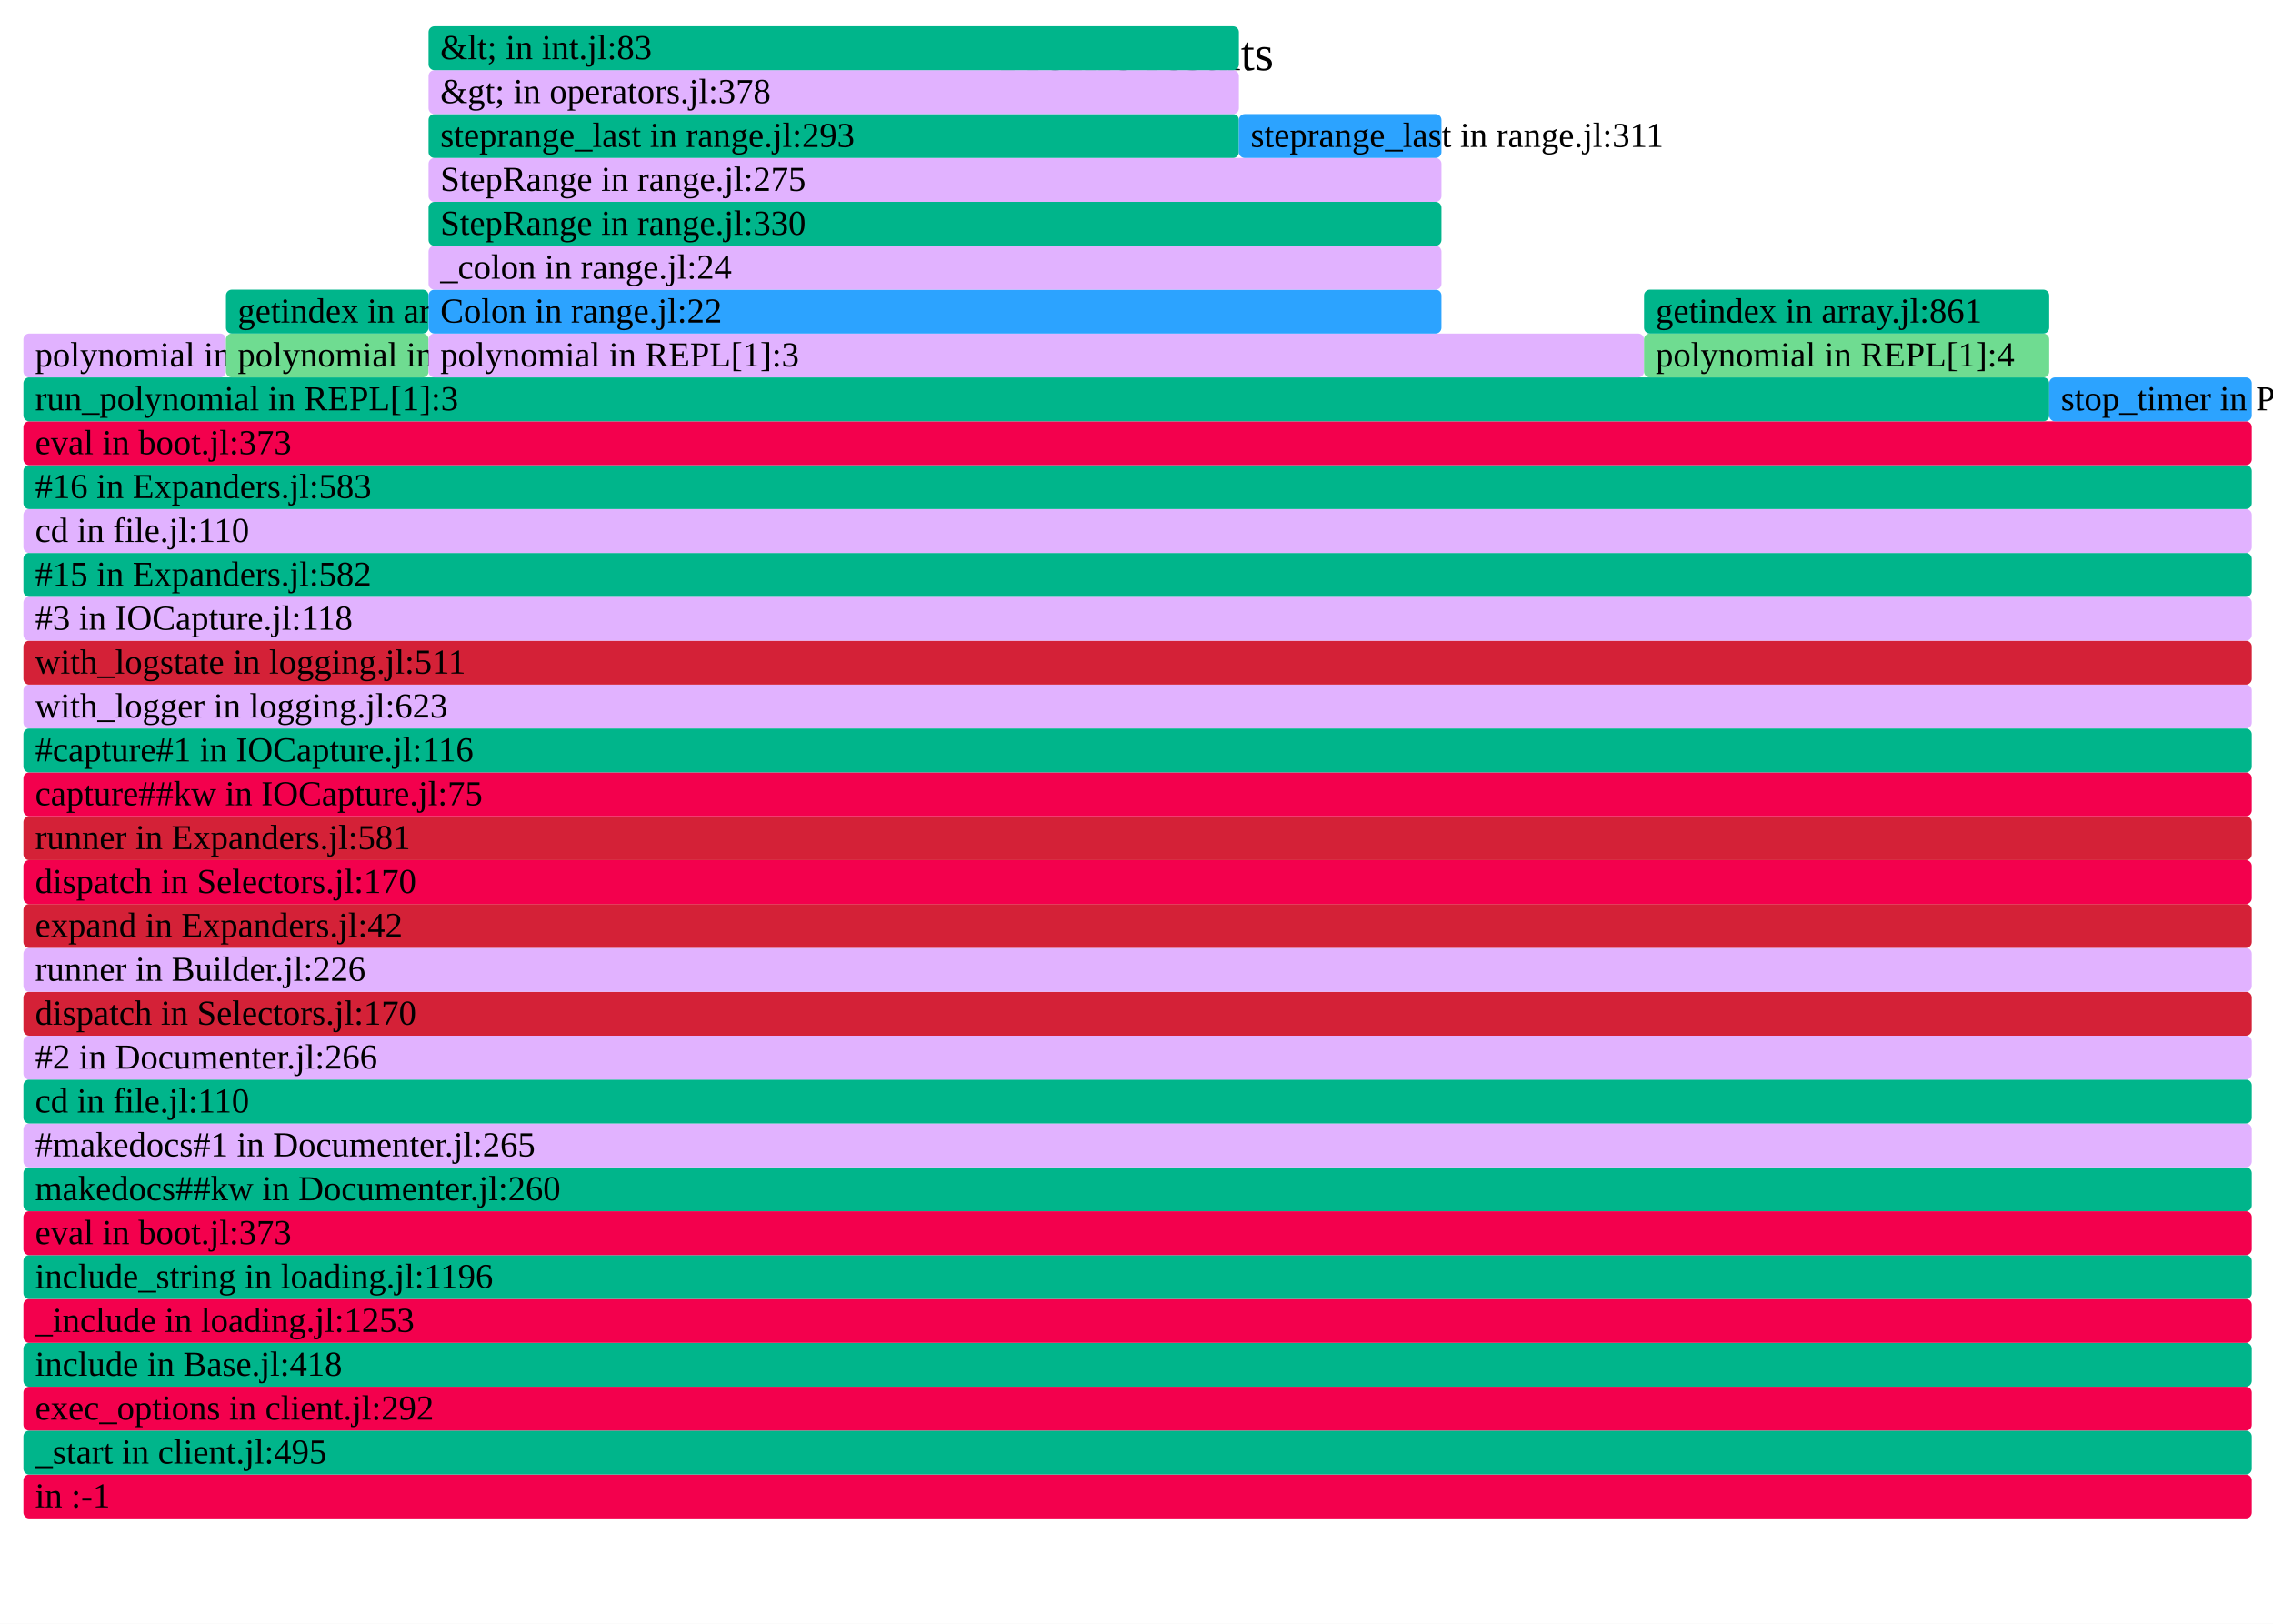
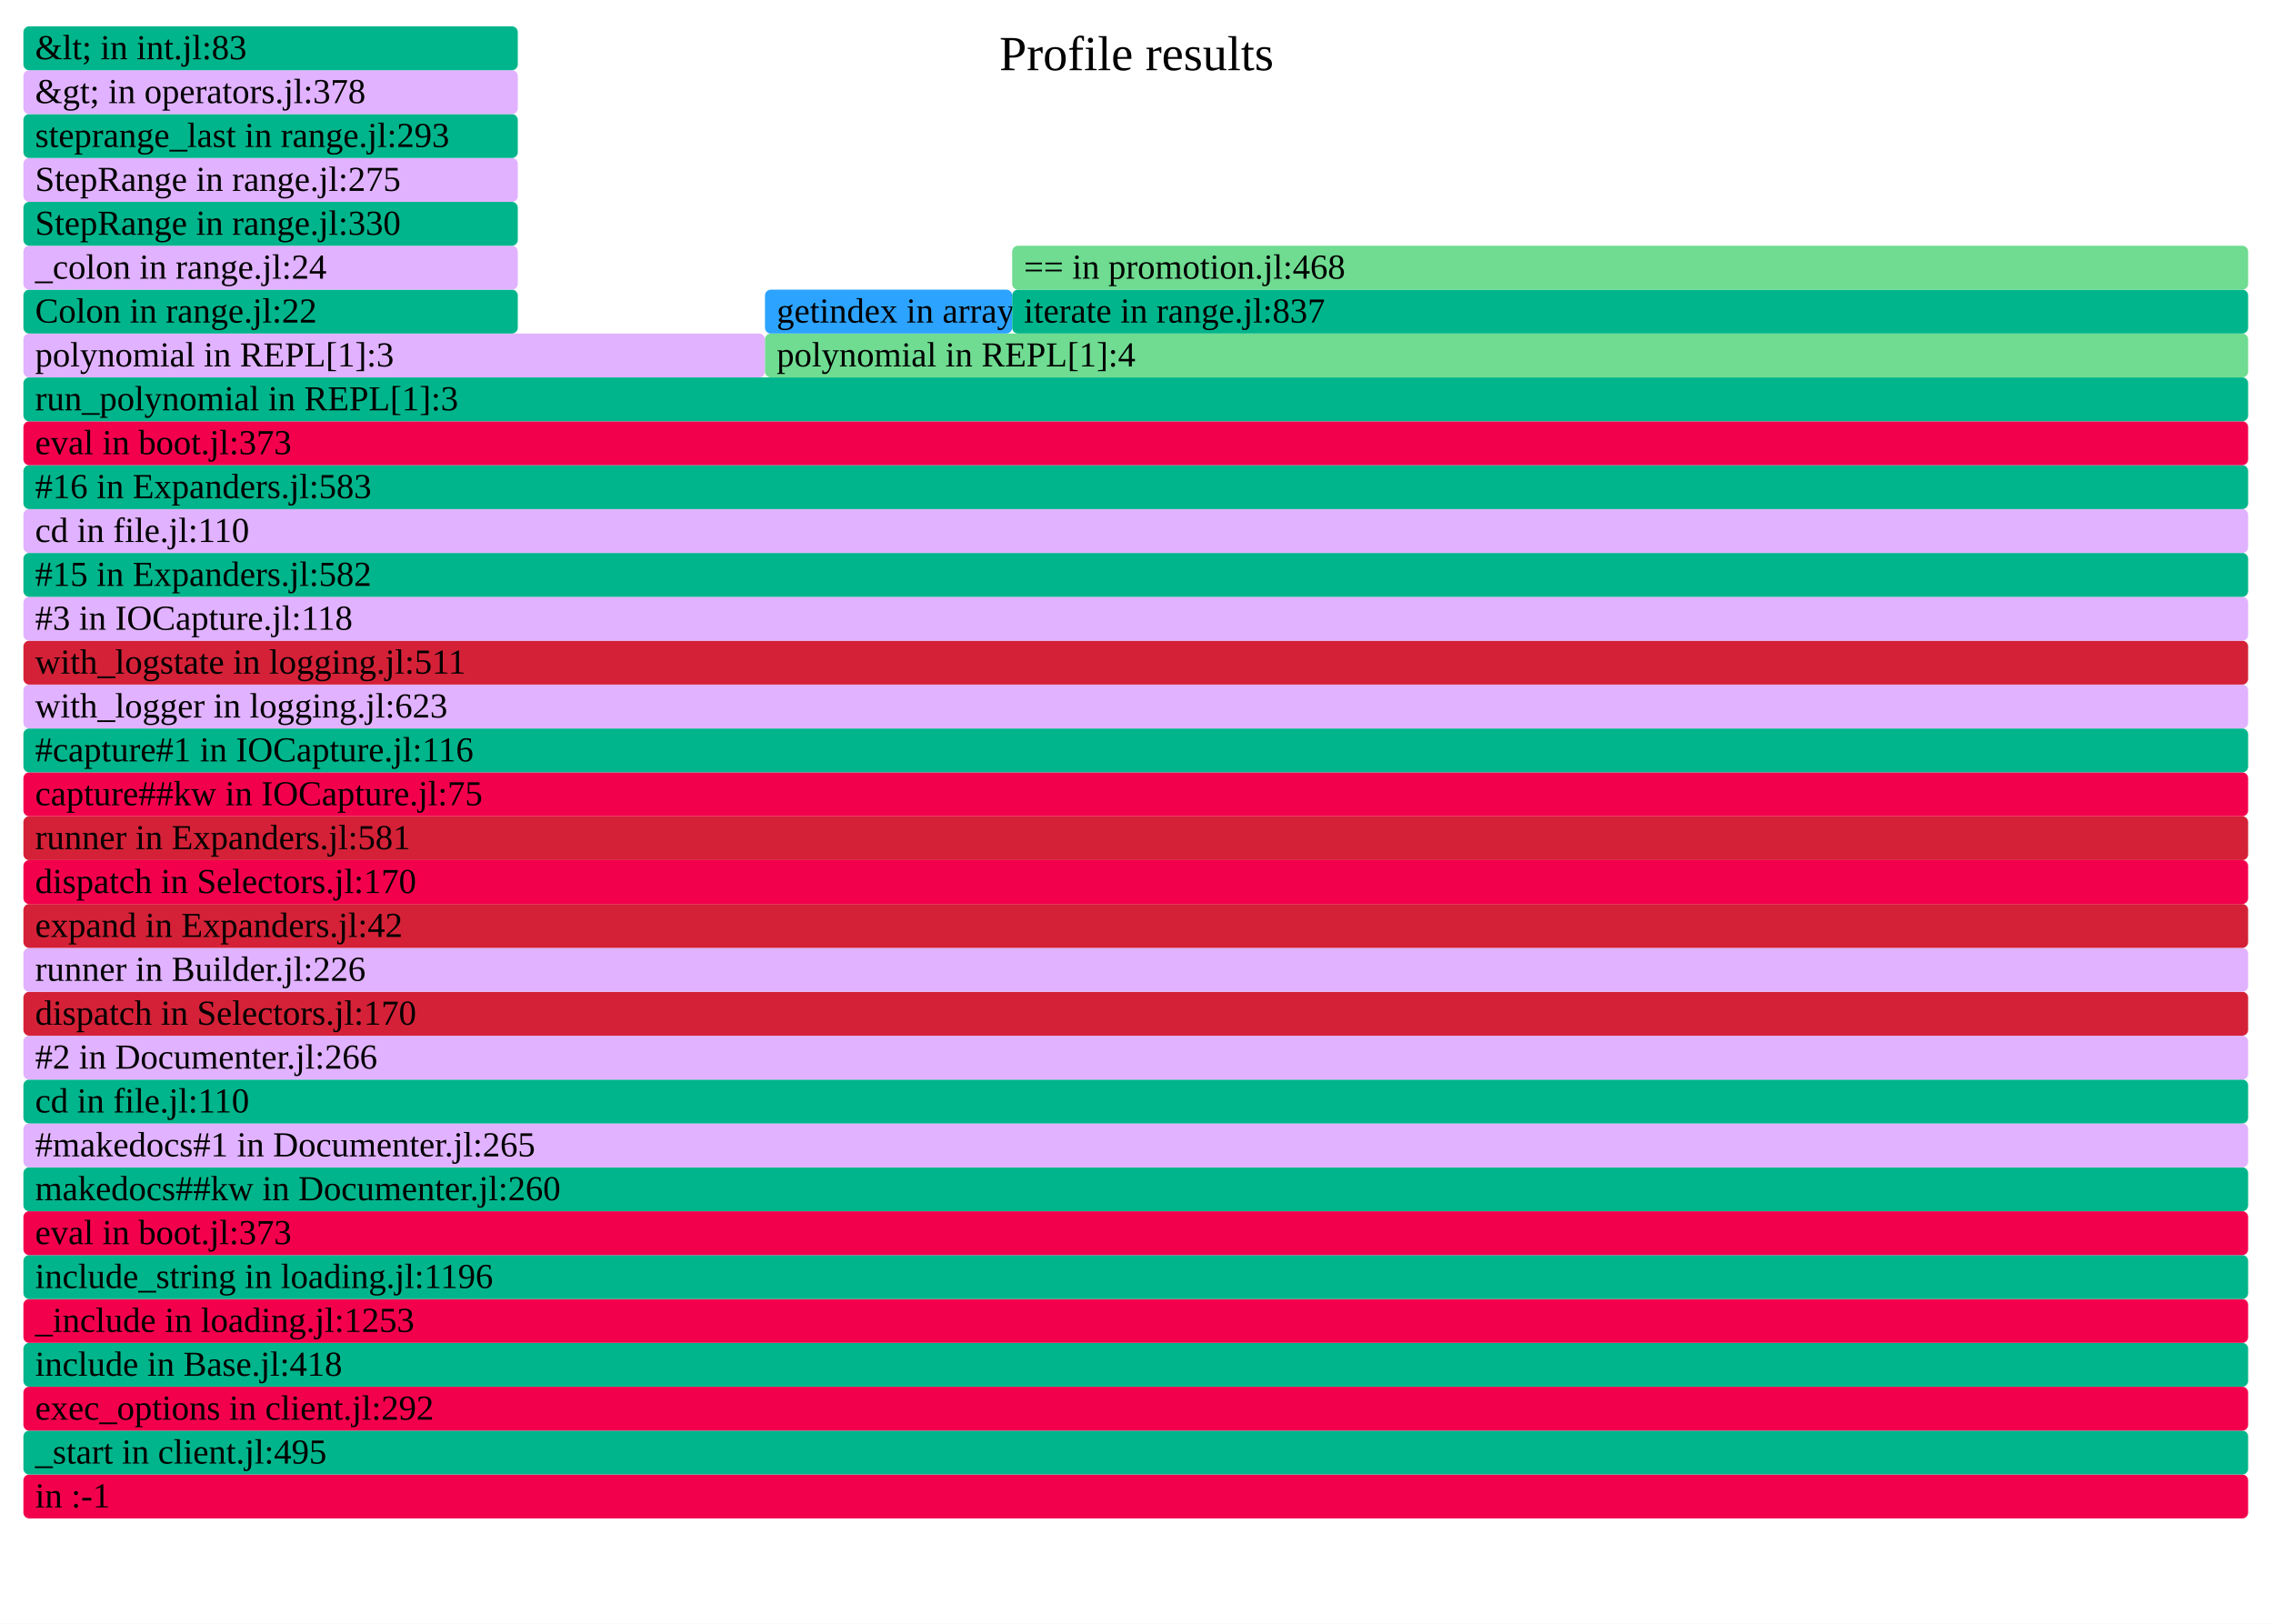
- <svg xmlns="http://www.w3.org/2000/svg" version="1.1" width="777" height="555" viewBox="0 0 777 555" id="fig-6daf24792ace4de99f808777ea74b9bc">
+ <svg xmlns="http://www.w3.org/2000/svg" version="1.1" width="777" height="555" viewBox="0 0 777 555" id="fig-49f2672aecae49b8ae7e4ab2b140da8e">
  <defs>
-     <clipPath id="fig-6daf24792ace4de99f808777ea74b9bc-clip">
+     <clipPath id="fig-49f2672aecae49b8ae7e4ab2b140da8e-clip">
      <rect x="0" y="0" width="777" height="555" />
    </clipPath>
  </defs>
  <style type="text/css">
-     #fig-6daf24792ace4de99f808777ea74b9bc text {
+     #fig-49f2672aecae49b8ae7e4ab2b140da8e text {
        pointer-events: none;
        font-family: inherit;
        font-size: 12px;
        fill: #000000;
    }
-     text#fig-6daf24792ace4de99f808777ea74b9bc-caption {
+     text#fig-49f2672aecae49b8ae7e4ab2b140da8e-caption {
        font-size: 16.8px;
        fill: #000000;
        text-anchor: middle;
    }
-     #fig-6daf24792ace4de99f808777ea74b9bc-bg {
+     #fig-49f2672aecae49b8ae7e4ab2b140da8e-bg {
        fill: #FFFFFF;
    }
-     #fig-6daf24792ace4de99f808777ea74b9bc-viewport rect, #fig-6daf24792ace4de99f808777ea74b9bc-viewport path {
+     #fig-49f2672aecae49b8ae7e4ab2b140da8e-viewport rect, #fig-49f2672aecae49b8ae7e4ab2b140da8e-viewport path {
        vector-effect: non-scaling-stroke;
        fill-opacity: 1;
    }
-     #fig-6daf24792ace4de99f808777ea74b9bc-viewport text {
+     #fig-49f2672aecae49b8ae7e4ab2b140da8e-viewport text {
        stroke: #000000;
        stroke-width: 0;
        stroke-opacity: 0.35;
    }
-     #fig-6daf24792ace4de99f808777ea74b9bc-viewport rect:hover, #fig-6daf24792ace4de99f808777ea74b9bc-viewport path:hover {
+     #fig-49f2672aecae49b8ae7e4ab2b140da8e-viewport rect:hover, #fig-49f2672aecae49b8ae7e4ab2b140da8e-viewport path:hover {
        fill-opacity: 0.75;
        stroke: #000000;
        stroke-width: 0.5;
    }
-     #fig-6daf24792ace4de99f808777ea74b9bc-viewport + rect {
+     #fig-49f2672aecae49b8ae7e4ab2b140da8e-viewport + rect {
        fill: #FFFFFF;
        opacity: 0.8;
    }
-     text#fig-6daf24792ace4de99f808777ea74b9bc-details{
+     text#fig-49f2672aecae49b8ae7e4ab2b140da8e-details{
        fill: #000000;
    }
</style>
-   <g id="fig-6daf24792ace4de99f808777ea74b9bc-frame" clip-path="url(#fig-6daf24792ace4de99f808777ea74b9bc-clip)">
-     <rect id="fig-6daf24792ace4de99f808777ea74b9bc-bg" x="0" y="0" width="777" height="555" />
-     <text id="fig-6daf24792ace4de99f808777ea74b9bc-caption" x="388.5" y="24">Profile results</text>
-     <g id="fig-6daf24792ace4de99f808777ea74b9bc-viewport" transform="scale(1)">
-       <rect x="8" y="504" width="761.75" height="15" rx="2" fill="#F3004D" data-dinfo="" />
+   <g id="fig-49f2672aecae49b8ae7e4ab2b140da8e-frame" clip-path="url(#fig-49f2672aecae49b8ae7e4ab2b140da8e-clip)">
+     <rect id="fig-49f2672aecae49b8ae7e4ab2b140da8e-bg" x="0" y="0" width="777" height="555" />
+     <text id="fig-49f2672aecae49b8ae7e4ab2b140da8e-caption" x="388.5" y="24">Profile results</text>
+     <g id="fig-49f2672aecae49b8ae7e4ab2b140da8e-viewport" transform="scale(1)">
+       <rect x="8" y="504" width="760.5" height="15" rx="2" fill="#F3004D" data-dinfo="" />
      <text x="8" dx="4" y="515.25"> in :-1</text>
-       <rect x="8" y="489" width="761.75" height="15" rx="2" fill="#00B58B" data-dinfo="./" />
+       <rect x="8" y="489" width="760.5" height="15" rx="2" fill="#00B58B" data-dinfo="./" />
      <text x="8" dx="4" y="500.25">_start in client.jl:495</text>
-       <rect x="8" y="474" width="761.75" height="15" rx="2" fill="#F3004D" data-dinfo="./" />
+       <rect x="8" y="474" width="760.5" height="15" rx="2" fill="#F3004D" data-dinfo="./" />
      <text x="8" dx="4" y="485.25">exec_options in client.jl:292</text>
-       <rect x="8" y="459" width="761.75" height="15" rx="2" fill="#00B58B" data-dinfo="./" />
+       <rect x="8" y="459" width="760.5" height="15" rx="2" fill="#00B58B" data-dinfo="./" />
      <text x="8" dx="4" y="470.25">include in Base.jl:418</text>
-       <rect x="8" y="444" width="761.75" height="15" rx="2" fill="#F3004D" data-dinfo="./" />
+       <rect x="8" y="444" width="760.5" height="15" rx="2" fill="#F3004D" data-dinfo="./" />
      <text x="8" dx="4" y="455.25">_include in loading.jl:1253</text>
-       <rect x="8" y="429" width="761.75" height="15" rx="2" fill="#00B58B" data-dinfo="./" />
+       <rect x="8" y="429" width="760.5" height="15" rx="2" fill="#00B58B" data-dinfo="./" />
      <text x="8" dx="4" y="440.25">include_string in loading.jl:1196</text>
-       <rect x="8" y="414" width="761.75" height="15" rx="2" fill="#F3004D" data-dinfo="./" />
+       <rect x="8" y="414" width="760.5" height="15" rx="2" fill="#F3004D" data-dinfo="./" />
      <text x="8" dx="4" y="425.25">eval in boot.jl:373</text>
-       <rect x="8" y="399" width="761.75" height="15" rx="2" fill="#00B58B" data-dinfo="/home/runner/.julia/packages/Documenter/qdbx6/src/" />
+       <rect x="8" y="399" width="760.5" height="15" rx="2" fill="#00B58B" data-dinfo="/home/runner/.julia/packages/Documenter/qdbx6/src/" />
      <text x="8" dx="4" y="410.25">makedocs##kw in Documenter.jl:260</text>
-       <rect x="8" y="384" width="761.75" height="15" rx="2" fill="#E1B2FF" data-dinfo="/home/runner/.julia/packages/Documenter/qdbx6/src/" />
+       <rect x="8" y="384" width="760.5" height="15" rx="2" fill="#E1B2FF" data-dinfo="/home/runner/.julia/packages/Documenter/qdbx6/src/" />
      <text x="8" dx="4" y="395.25">#makedocs#1 in Documenter.jl:265</text>
-       <rect x="8" y="369" width="761.75" height="15" rx="2" fill="#00B58B" data-dinfo="./" />
+       <rect x="8" y="369" width="760.5" height="15" rx="2" fill="#00B58B" data-dinfo="./" />
      <text x="8" dx="4" y="380.25">cd in file.jl:110</text>
-       <rect x="8" y="354" width="761.75" height="15" rx="2" fill="#E1B2FF" data-dinfo="/home/runner/.julia/packages/Documenter/qdbx6/src/" />
+       <rect x="8" y="354" width="760.5" height="15" rx="2" fill="#E1B2FF" data-dinfo="/home/runner/.julia/packages/Documenter/qdbx6/src/" />
      <text x="8" dx="4" y="365.25">#2 in Documenter.jl:266</text>
-       <rect x="8" y="339" width="761.75" height="15" rx="2" fill="#D42137" data-dinfo="/home/runner/.julia/packages/Documenter/qdbx6/src/Utilities/" />
+       <rect x="8" y="339" width="760.5" height="15" rx="2" fill="#D42137" data-dinfo="/home/runner/.julia/packages/Documenter/qdbx6/src/Utilities/" />
      <text x="8" dx="4" y="350.25">dispatch in Selectors.jl:170</text>
-       <rect x="8" y="324" width="761.75" height="15" rx="2" fill="#E1B2FF" data-dinfo="/home/runner/.julia/packages/Documenter/qdbx6/src/" />
+       <rect x="8" y="324" width="760.5" height="15" rx="2" fill="#E1B2FF" data-dinfo="/home/runner/.julia/packages/Documenter/qdbx6/src/" />
      <text x="8" dx="4" y="335.25">runner in Builder.jl:226</text>
-       <rect x="8" y="309" width="761.75" height="15" rx="2" fill="#D42137" data-dinfo="/home/runner/.julia/packages/Documenter/qdbx6/src/" />
+       <rect x="8" y="309" width="760.5" height="15" rx="2" fill="#D42137" data-dinfo="/home/runner/.julia/packages/Documenter/qdbx6/src/" />
      <text x="8" dx="4" y="320.25">expand in Expanders.jl:42</text>
-       <rect x="8" y="294" width="761.75" height="15" rx="2" fill="#F3004D" data-dinfo="/home/runner/.julia/packages/Documenter/qdbx6/src/Utilities/" />
+       <rect x="8" y="294" width="760.5" height="15" rx="2" fill="#F3004D" data-dinfo="/home/runner/.julia/packages/Documenter/qdbx6/src/Utilities/" />
      <text x="8" dx="4" y="305.25">dispatch in Selectors.jl:170</text>
-       <rect x="8" y="279" width="761.75" height="15" rx="2" fill="#D42137" data-dinfo="/home/runner/.julia/packages/Documenter/qdbx6/src/" />
+       <rect x="8" y="279" width="760.5" height="15" rx="2" fill="#D42137" data-dinfo="/home/runner/.julia/packages/Documenter/qdbx6/src/" />
      <text x="8" dx="4" y="290.25">runner in Expanders.jl:581</text>
-       <rect x="8" y="264" width="761.75" height="15" rx="2" fill="#F3004D" data-dinfo="/home/runner/.julia/packages/IOCapture/sXY71/src/" />
+       <rect x="8" y="264" width="760.5" height="15" rx="2" fill="#F3004D" data-dinfo="/home/runner/.julia/packages/IOCapture/sXY71/src/" />
      <text x="8" dx="4" y="275.25">capture##kw in IOCapture.jl:75</text>
-       <rect x="8" y="249" width="761.75" height="15" rx="2" fill="#00B58B" data-dinfo="/home/runner/.julia/packages/IOCapture/sXY71/src/" />
+       <rect x="8" y="249" width="760.5" height="15" rx="2" fill="#00B58B" data-dinfo="/home/runner/.julia/packages/IOCapture/sXY71/src/" />
      <text x="8" dx="4" y="260.25">#capture#1 in IOCapture.jl:116</text>
-       <rect x="8" y="234" width="761.75" height="15" rx="2" fill="#E1B2FF" data-dinfo="./" />
+       <rect x="8" y="234" width="760.5" height="15" rx="2" fill="#E1B2FF" data-dinfo="./" />
      <text x="8" dx="4" y="245.25">with_logger in logging.jl:623</text>
-       <rect x="8" y="219" width="761.75" height="15" rx="2" fill="#D42137" data-dinfo="./" />
+       <rect x="8" y="219" width="760.5" height="15" rx="2" fill="#D42137" data-dinfo="./" />
      <text x="8" dx="4" y="230.25">with_logstate in logging.jl:511</text>
-       <rect x="8" y="204" width="761.75" height="15" rx="2" fill="#E1B2FF" data-dinfo="/home/runner/.julia/packages/IOCapture/sXY71/src/" />
+       <rect x="8" y="204" width="760.5" height="15" rx="2" fill="#E1B2FF" data-dinfo="/home/runner/.julia/packages/IOCapture/sXY71/src/" />
      <text x="8" dx="4" y="215.25">#3 in IOCapture.jl:118</text>
-       <rect x="8" y="189" width="761.75" height="15" rx="2" fill="#00B58B" data-dinfo="/home/runner/.julia/packages/Documenter/qdbx6/src/" />
+       <rect x="8" y="189" width="760.5" height="15" rx="2" fill="#00B58B" data-dinfo="/home/runner/.julia/packages/Documenter/qdbx6/src/" />
      <text x="8" dx="4" y="200.25">#15 in Expanders.jl:582</text>
-       <rect x="8" y="174" width="761.75" height="15" rx="2" fill="#E1B2FF" data-dinfo="./" />
+       <rect x="8" y="174" width="760.5" height="15" rx="2" fill="#E1B2FF" data-dinfo="./" />
      <text x="8" dx="4" y="185.25">cd in file.jl:110</text>
-       <rect x="8" y="159" width="761.75" height="15" rx="2" fill="#00B58B" data-dinfo="/home/runner/.julia/packages/Documenter/qdbx6/src/" />
+       <rect x="8" y="159" width="760.5" height="15" rx="2" fill="#00B58B" data-dinfo="/home/runner/.julia/packages/Documenter/qdbx6/src/" />
      <text x="8" dx="4" y="170.25">#16 in Expanders.jl:583</text>
-       <rect x="8" y="144" width="761.75" height="15" rx="2" fill="#F3004D" data-dinfo="./" />
+       <rect x="8" y="144" width="760.5" height="15" rx="2" fill="#F3004D" data-dinfo="./" />
      <text x="8" dx="4" y="155.25">eval in boot.jl:373</text>
-       <rect x="8" y="129" width="692.5" height="15" rx="2" fill="#00B58B" data-dinfo="./" />
+       <rect x="8" y="129" width="760.5" height="15" rx="2" fill="#00B58B" data-dinfo="./" />
      <text x="8" dx="4" y="140.25">run_polynomial in REPL[1]:3</text>
-       <rect x="8" y="114" width="69.25" height="15" rx="2" fill="#E1B2FF" data-dinfo="./" />
-       <text x="8" dx="4" y="125.25">polynomial in REPL[1]:0</text>
-       <rect x="77.25" y="114" width="69.25" height="15" rx="2" fill="#6FDC91" data-dinfo="./" />
-       <text x="77.25" dx="4" y="125.25">polynomial in REPL[1]:2</text>
-       <rect x="77.25" y="99" width="69.25" height="15" rx="2" fill="#00B58B" data-dinfo="./" />
-       <text x="77.25" dx="4" y="110.25">getindex in array.jl:861</text>
-       <rect x="146.5" y="114" width="415.5" height="15" rx="2" fill="#E1B2FF" data-dinfo="./" />
-       <text x="146.5" dx="4" y="125.25">polynomial in REPL[1]:3</text>
-       <rect x="146.5" y="99" width="346.25" height="15" rx="2" fill="#2CA3FF" data-dinfo="./" />
-       <text x="146.5" dx="4" y="110.25">Colon in range.jl:22</text>
-       <rect x="146.5" y="84" width="346.25" height="15" rx="2" fill="#E1B2FF" data-dinfo="./" />
-       <text x="146.5" dx="4" y="95.25">_colon in range.jl:24</text>
-       <rect x="146.5" y="69" width="346.25" height="15" rx="2" fill="#00B58B" data-dinfo="./" />
-       <text x="146.5" dx="4" y="80.25">StepRange in range.jl:330</text>
-       <rect x="146.5" y="54" width="346.25" height="15" rx="2" fill="#E1B2FF" data-dinfo="./" />
-       <text x="146.5" dx="4" y="65.25">StepRange in range.jl:275</text>
-       <rect x="146.5" y="39" width="277" height="15" rx="2" fill="#00B58B" data-dinfo="./" />
-       <text x="146.5" dx="4" y="50.25">steprange_last in range.jl:293</text>
-       <rect x="146.5" y="24" width="277" height="15" rx="2" fill="#E1B2FF" data-dinfo="./" />
-       <text x="146.5" dx="4" y="35.25">&amp;gt; in operators.jl:378</text>
-       <rect x="146.5" y="9" width="277" height="15" rx="2" fill="#00B58B" data-dinfo="./" />
-       <text x="146.5" dx="4" y="20.25">&amp;lt; in int.jl:83</text>
-       <rect x="423.5" y="39" width="69.25" height="15" rx="2" fill="#2CA3FF" data-dinfo="./" />
-       <text x="423.5" dx="4" y="50.25">steprange_last in range.jl:311</text>
-       <rect x="562" y="114" width="138.5" height="15" rx="2" fill="#6FDC91" data-dinfo="./" />
-       <text x="562" dx="4" y="125.25">polynomial in REPL[1]:4</text>
-       <rect x="562" y="99" width="138.5" height="15" rx="2" fill="#00B58B" data-dinfo="./" />
-       <text x="562" dx="4" y="110.25">getindex in array.jl:861</text>
-       <rect x="700.5" y="129" width="69.25" height="15" rx="2" fill="#2CA3FF" data-dinfo="/buildworker/worker/package_linux64/build/usr/share/julia/stdlib/v1.7/Profile/src/" />
-       <text x="700.5" dx="4" y="140.25">stop_timer in Profile.jl:352</text>
+       <rect x="8" y="114" width="253.5" height="15" rx="2" fill="#E1B2FF" data-dinfo="./" />
+       <text x="8" dx="4" y="125.25">polynomial in REPL[1]:3</text>
+       <rect x="8" y="99" width="169" height="15" rx="2" fill="#00B58B" data-dinfo="./" />
+       <text x="8" dx="4" y="110.25">Colon in range.jl:22</text>
+       <rect x="8" y="84" width="169" height="15" rx="2" fill="#E1B2FF" data-dinfo="./" />
+       <text x="8" dx="4" y="95.25">_colon in range.jl:24</text>
+       <rect x="8" y="69" width="169" height="15" rx="2" fill="#00B58B" data-dinfo="./" />
+       <text x="8" dx="4" y="80.25">StepRange in range.jl:330</text>
+       <rect x="8" y="54" width="169" height="15" rx="2" fill="#E1B2FF" data-dinfo="./" />
+       <text x="8" dx="4" y="65.25">StepRange in range.jl:275</text>
+       <rect x="8" y="39" width="169" height="15" rx="2" fill="#00B58B" data-dinfo="./" />
+       <text x="8" dx="4" y="50.25">steprange_last in range.jl:293</text>
+       <rect x="8" y="24" width="169" height="15" rx="2" fill="#E1B2FF" data-dinfo="./" />
+       <text x="8" dx="4" y="35.25">&amp;gt; in operators.jl:378</text>
+       <rect x="8" y="9" width="169" height="15" rx="2" fill="#00B58B" data-dinfo="./" />
+       <text x="8" dx="4" y="20.25">&amp;lt; in int.jl:83</text>
+       <rect x="261.5" y="114" width="507" height="15" rx="2" fill="#6FDC91" data-dinfo="./" />
+       <text x="261.5" dx="4" y="125.25">polynomial in REPL[1]:4</text>
+       <rect x="261.5" y="99" width="84.5" height="15" rx="2" fill="#2CA3FF" data-dinfo="./" />
+       <text x="261.5" dx="4" y="110.25">getindex in array.jl:861</text>
+       <rect x="346" y="99" width="422.5" height="15" rx="2" fill="#00B58B" data-dinfo="./" />
+       <text x="346" dx="4" y="110.25">iterate in range.jl:837</text>
+       <rect x="346" y="84" width="422.5" height="15" rx="2" fill="#6FDC91" data-dinfo="./" />
+       <text x="346" dx="4" y="95.25">== in promotion.jl:468</text>
    </g>
  </g>
</svg>
